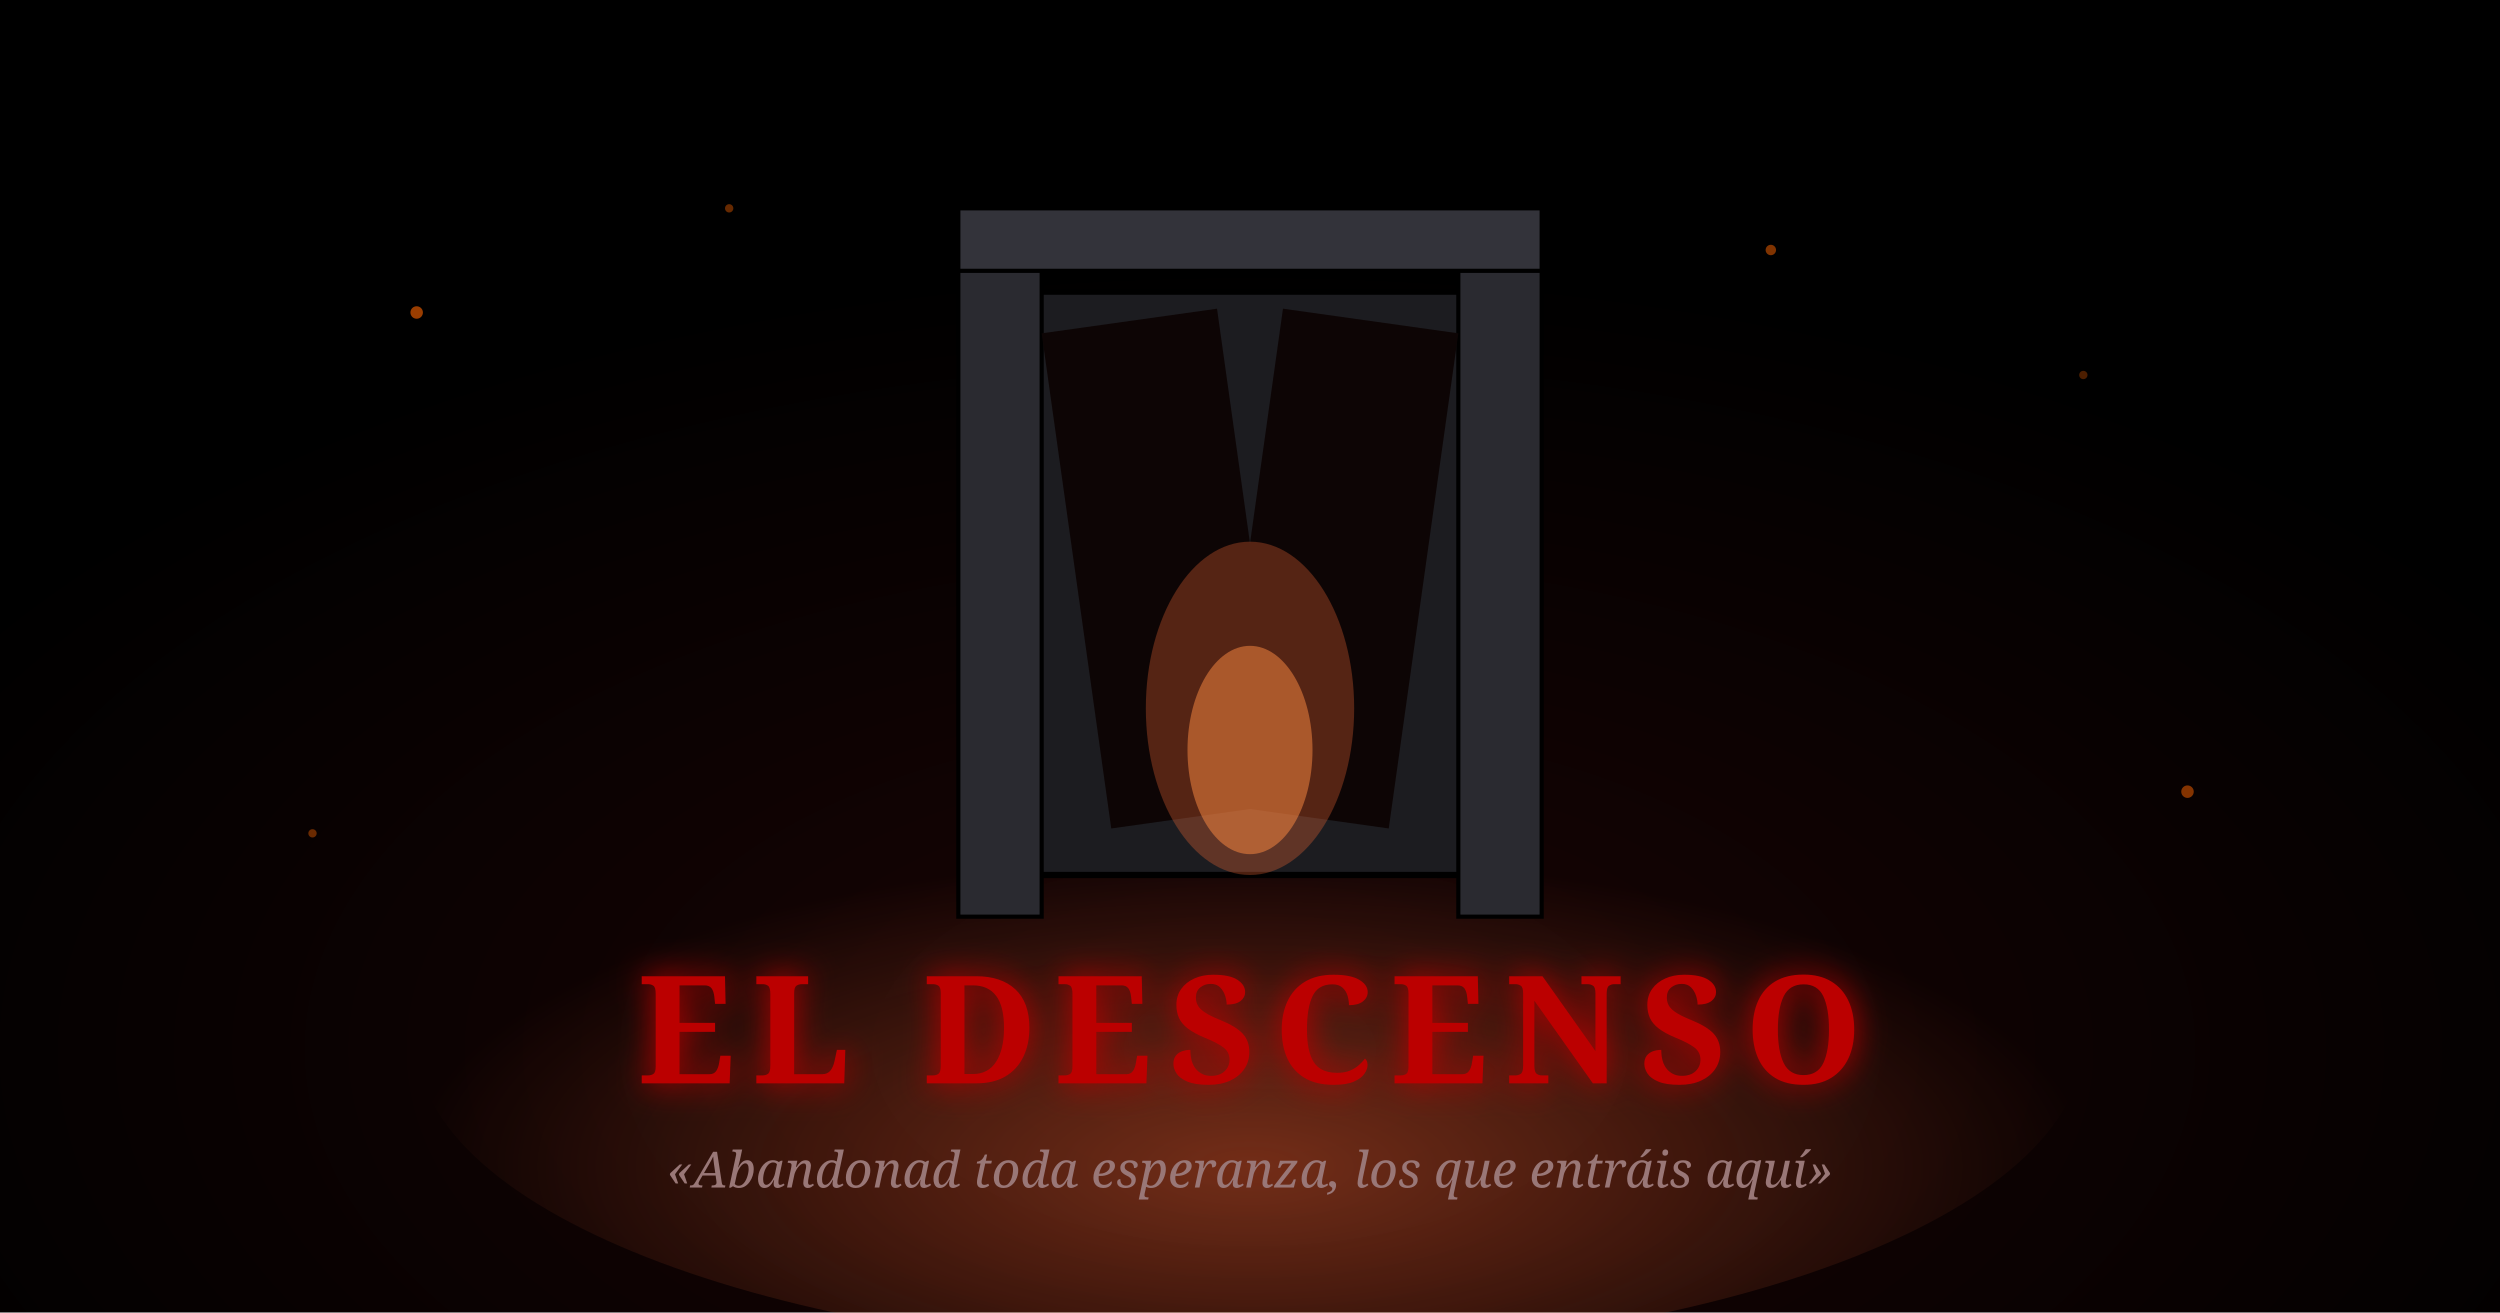
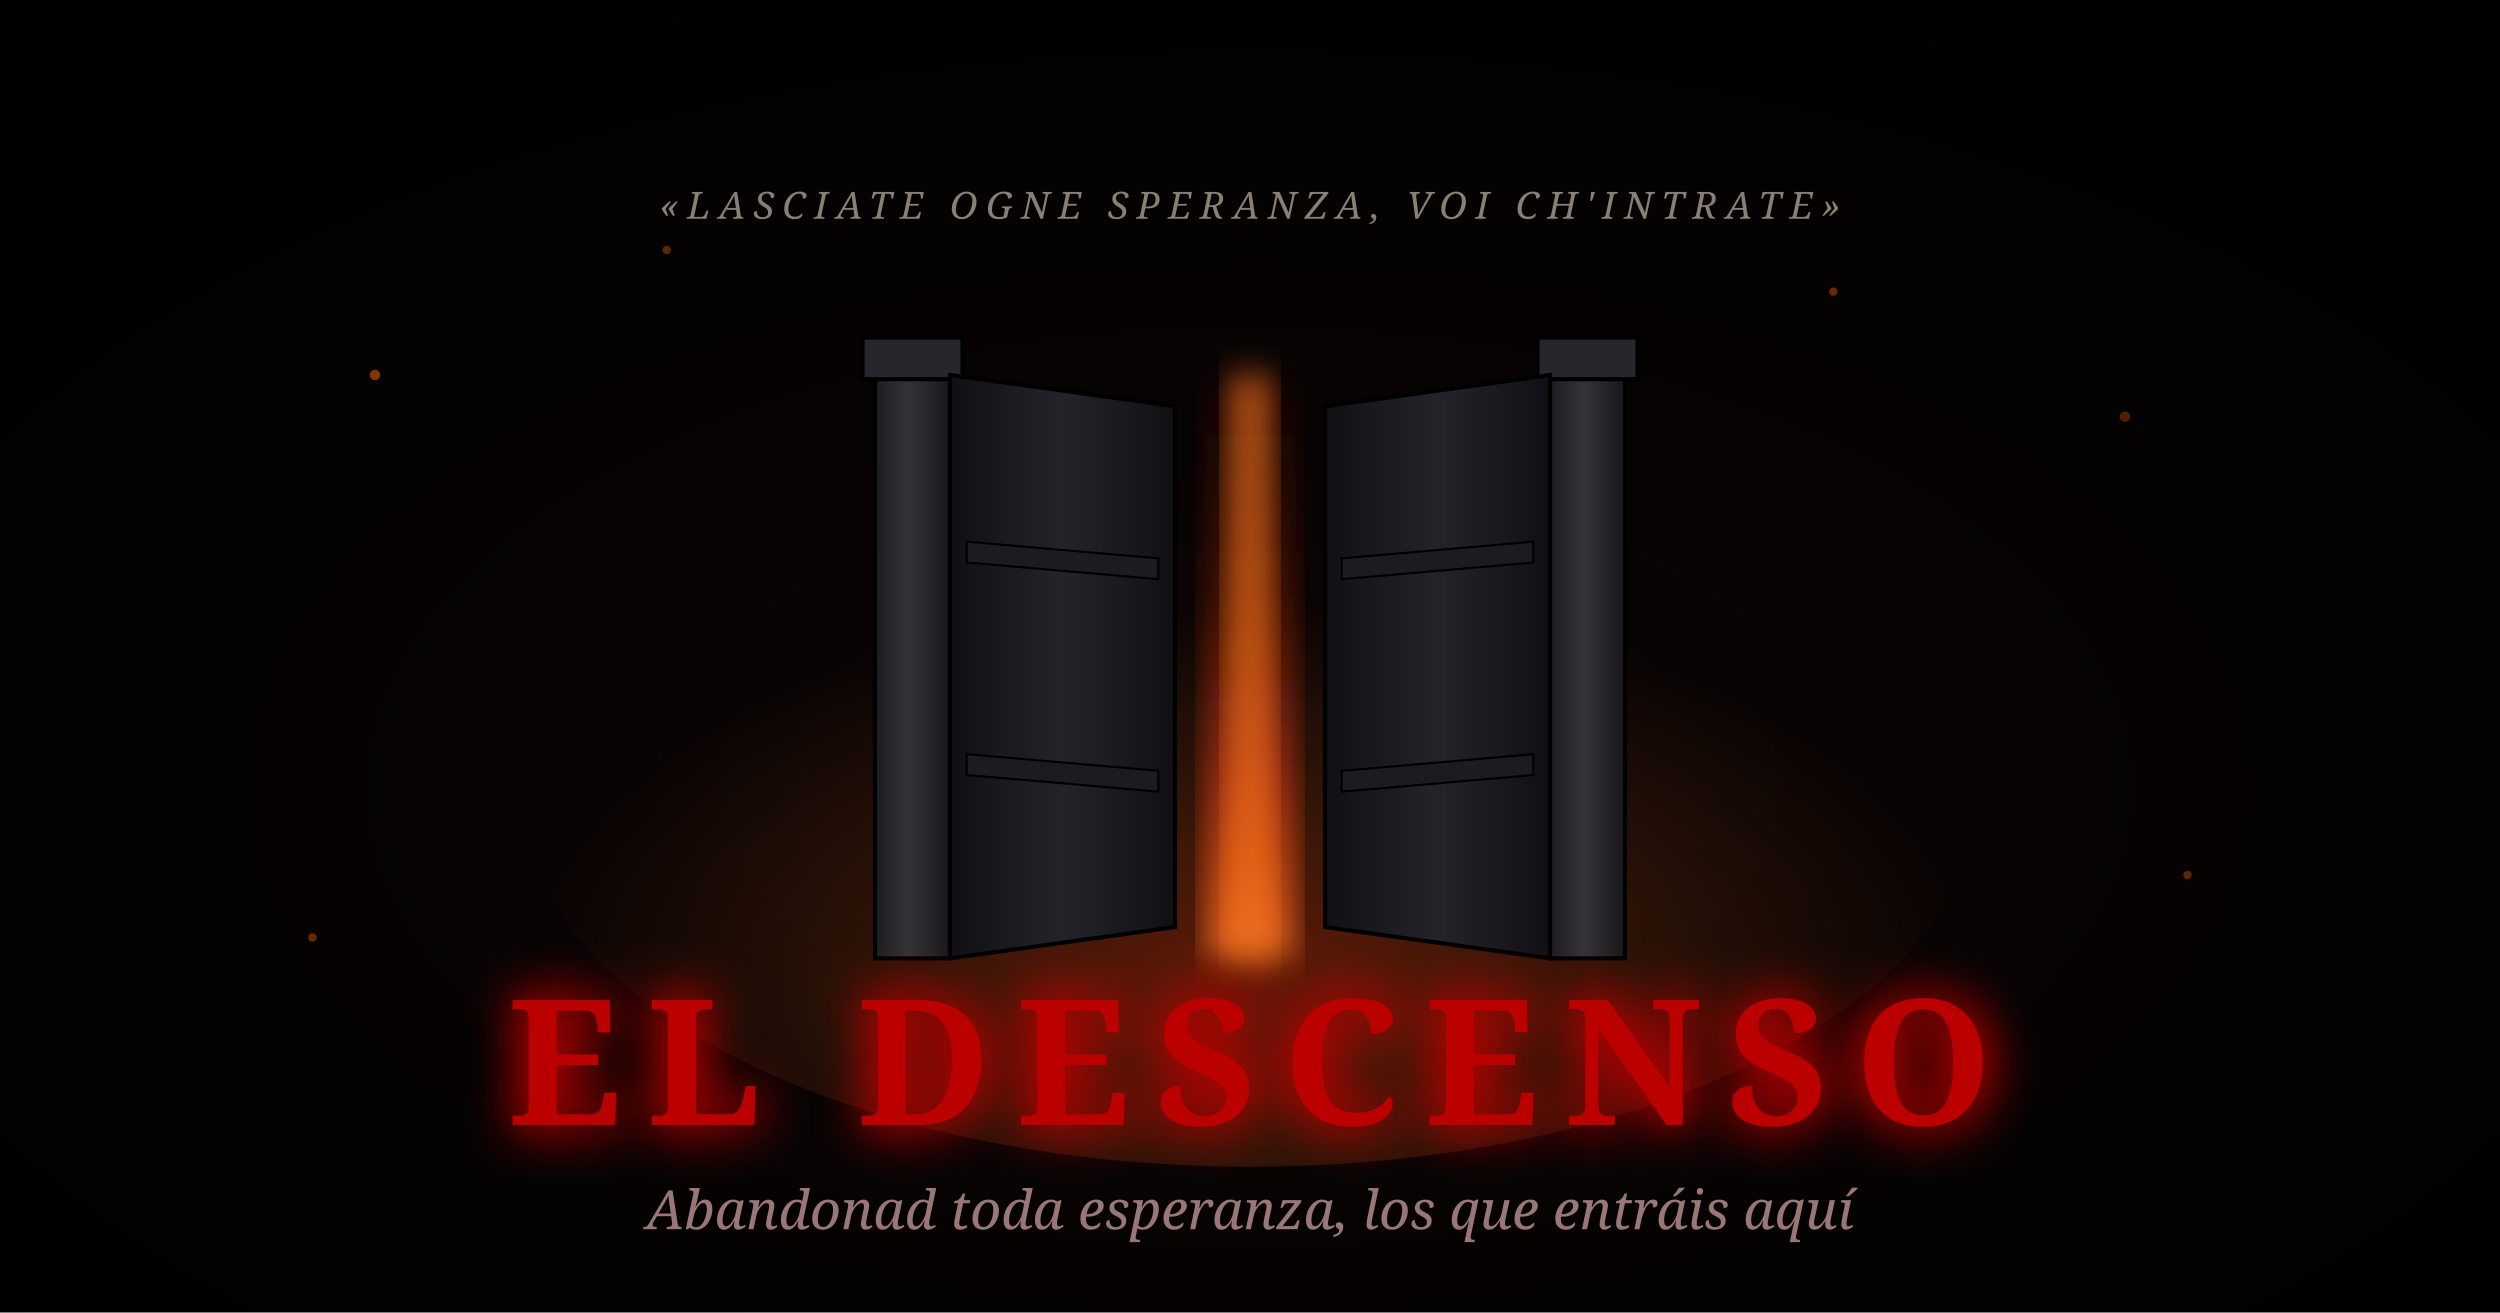
<svg xmlns="http://www.w3.org/2000/svg" width="1200" height="630" viewBox="0 0 1200 630">
  <defs>
-     <radialGradient id="bgGlow" cx="50%" cy="80%" r="60%">
-       <stop offset="0%" stop-color="#1a0505" />
-       <stop offset="50%" stop-color="#0d0202" />
+     <radialGradient id="bgGrad" cx="50%" cy="60%" r="70%">
+       <stop offset="0%" stop-color="#0d0505" />
+       <stop offset="60%" stop-color="#050202" />
      <stop offset="100%" stop-color="#000" />
    </radialGradient>
-     <radialGradient id="fireGlow" cx="50%" cy="70%" r="50%">
-       <stop offset="0%" stop-color="#ff6b35" stop-opacity="0.4" />
-       <stop offset="100%" stop-color="#ff6b35" stop-opacity="0" />
+     <radialGradient id="gateGlow" cx="50%" cy="75%" r="50%">
+       <stop offset="0%" stop-color="#ff3c0a" stop-opacity="0.35" />
+       <stop offset="50%" stop-color="#ff6b1a" stop-opacity="0.15" />
+       <stop offset="100%" stop-color="#ff6b1a" stop-opacity="0" />
    </radialGradient>
-     <filter id="textGlow" x="-50%" y="-50%" width="200%" height="200%">
-       <feGaussianBlur stdDeviation="8" result="blur" />
+     <linearGradient id="slitGrad" x1="0%" y1="0%" x2="0%" y2="100%">
+       <stop offset="0%" stop-color="#500800" stop-opacity="0.2" />
+       <stop offset="70%" stop-color="#ff460f" stop-opacity="0.6" />
+       <stop offset="100%" stop-color="#ff781e" stop-opacity="0.9" />
+     </linearGradient>
+     <linearGradient id="pillarGrad" x1="0%" y1="0%" x2="100%" y2="0%">
+       <stop offset="0%" stop-color="#1c1c20" />
+       <stop offset="45%" stop-color="#33333a" />
+       <stop offset="100%" stop-color="#17171b" />
+     </linearGradient>
+     <linearGradient id="leafGradL" x1="0%" y1="0%" x2="100%" y2="0%">
+       <stop offset="0%" stop-color="#101014" />
+       <stop offset="50%" stop-color="#232329" />
+       <stop offset="100%" stop-color="#101014" />
+     </linearGradient>
+     <linearGradient id="leafGradR" x1="100%" y1="0%" x2="0%" y2="0%">
+       <stop offset="0%" stop-color="#101014" />
+       <stop offset="50%" stop-color="#232329" />
+       <stop offset="100%" stop-color="#101014" />
+     </linearGradient>
+     <filter id="titleGlow" x="-50%" y="-50%" width="200%" height="200%">
+       <feGaussianBlur stdDeviation="12" result="blur" />
      <feMerge>
+         <feMergeNode in="blur" />
        <feMergeNode in="blur" />
        <feMergeNode in="SourceGraphic" />
      </feMerge>
    </filter>
+     <filter id="blurLight">
+       <feGaussianBlur stdDeviation="8" />
+     </filter>
  </defs>
-   <rect width="1200" height="630" fill="url(#bgGlow)" />
-   <ellipse cx="600" cy="500" rx="400" ry="150" fill="url(#fireGlow)" />
-   <g transform="translate(600, 280)">
-     <rect x="-120" y="-140" width="240" height="280" fill="#1c1c20" stroke="#000" stroke-width="3" />
-     <rect x="-140" y="-160" width="40" height="320" fill="#2a2a30" stroke="#000" stroke-width="2" />
-     <rect x="100" y="-160" width="40" height="320" fill="#2a2a30" stroke="#000" stroke-width="2" />
-     <rect x="-140" y="-180" width="280" height="30" fill="#33333a" stroke="#000" stroke-width="2" />
-     <rect x="-100" y="-120" width="85" height="240" fill="#0d0505" transform="rotate(-8 -100 -120)" />
-     <rect x="15" y="-120" width="85" height="240" fill="#0d0505" transform="rotate(8 100 -120)" />
-     <ellipse cx="0" cy="60" rx="50" ry="80" fill="#ff6b35" opacity="0.3" />
-     <ellipse cx="0" cy="80" rx="30" ry="50" fill="#ff8c42" opacity="0.5" />
+   <rect width="1200" height="630" fill="url(#bgGrad)" />
+   <ellipse cx="600" cy="380" rx="350" ry="180" fill="url(#gateGlow)" />
+   <text x="600" y="105" text-anchor="middle" font-family="Georgia, serif" font-size="18" font-style="italic" fill="#8a7f72" letter-spacing="4">«LASCIATE OGNE SPERANZA, VOI CH'INTRATE»</text>
+   <g transform="translate(600, 320)">
+     <rect x="-180" y="-140" width="36" height="280" fill="url(#pillarGrad)" stroke="#000" stroke-width="2" />
+     <rect x="-186" y="-158" width="48" height="20" fill="#26262c" stroke="#000" stroke-width="2" />
+     <rect x="144" y="-140" width="36" height="280" fill="url(#pillarGrad)" stroke="#000" stroke-width="2" />
+     <rect x="138" y="-158" width="48" height="20" fill="#26262c" stroke="#000" stroke-width="2" />
+     <g transform="translate(-144, 0)">
+       <path d="M 0,-140 L 108,-125 L 108,125 L 0,140 Z" fill="url(#leafGradL)" stroke="#000" stroke-width="2" />
+       <path d="M 8,-60 L 100,-52 L 100,-42 L 8,-50 Z" fill="#1b1b21" stroke="#000" stroke-width="1" />
+       <path d="M 8,42 L 100,50 L 100,60 L 8,52 Z" fill="#1b1b21" stroke="#000" stroke-width="1" />
+     </g>
+     <g transform="translate(144, 0)">
+       <path d="M 0,-140 L -108,-125 L -108,125 L 0,140 Z" fill="url(#leafGradR)" stroke="#000" stroke-width="2" />
+       <path d="M -8,-60 L -100,-52 L -100,-42 L -8,-50 Z" fill="#1b1b21" stroke="#000" stroke-width="1" />
+       <path d="M -8,42 L -100,50 L -100,60 L -8,52 Z" fill="#1b1b21" stroke="#000" stroke-width="1" />
+     </g>
+     <rect x="-22" y="-140" width="44" height="280" fill="url(#slitGrad)" filter="url(#blurLight)" opacity="0.9" />
+     <rect x="-12" y="-140" width="24" height="280" fill="#ff781e" opacity="0.6" filter="url(#blurLight)" />
  </g>
-   <text x="600" y="520" text-anchor="middle" font-family="Georgia, serif" font-size="72" font-weight="bold" fill="#b00" filter="url(#textGlow)" letter-spacing="8">EL DESCENSO</text>
-   <text x="600" y="570" text-anchor="middle" font-family="Georgia, serif" font-size="24" font-style="italic" fill="#977">«Abandonad toda esperanza, los que entráis aquí»</text>
-   <circle cx="200" cy="150" r="3" fill="#f60" opacity="0.6" />
-   <circle cx="350" cy="100" r="2" fill="#f60" opacity="0.4" />
-   <circle cx="850" cy="120" r="2.5" fill="#f60" opacity="0.5" />
-   <circle cx="1000" cy="180" r="2" fill="#f60" opacity="0.3" />
-   <circle cx="150" cy="400" r="2" fill="#f60" opacity="0.4" />
-   <circle cx="1050" cy="380" r="3" fill="#f60" opacity="0.5" />
+   <text x="600" y="540" text-anchor="middle" font-family="Georgia, serif" font-size="84" font-weight="bold" fill="#b00" filter="url(#titleGlow)" letter-spacing="12">EL DESCENSO</text>
+   <text x="600" y="590" text-anchor="middle" font-family="Georgia, serif" font-size="26" font-style="italic" fill="#977">Abandonad toda esperanza, los que entráis aquí</text>
+   <circle cx="180" cy="180" r="2.5" fill="#f60" opacity="0.5" />
+   <circle cx="320" cy="120" r="2" fill="#f60" opacity="0.35" />
+   <circle cx="880" cy="140" r="2" fill="#f60" opacity="0.4" />
+   <circle cx="1020" cy="200" r="2.5" fill="#f60" opacity="0.3" />
+   <circle cx="150" cy="450" r="2" fill="#f60" opacity="0.4" />
+   <circle cx="1050" cy="420" r="2" fill="#f60" opacity="0.35" />
</svg>
